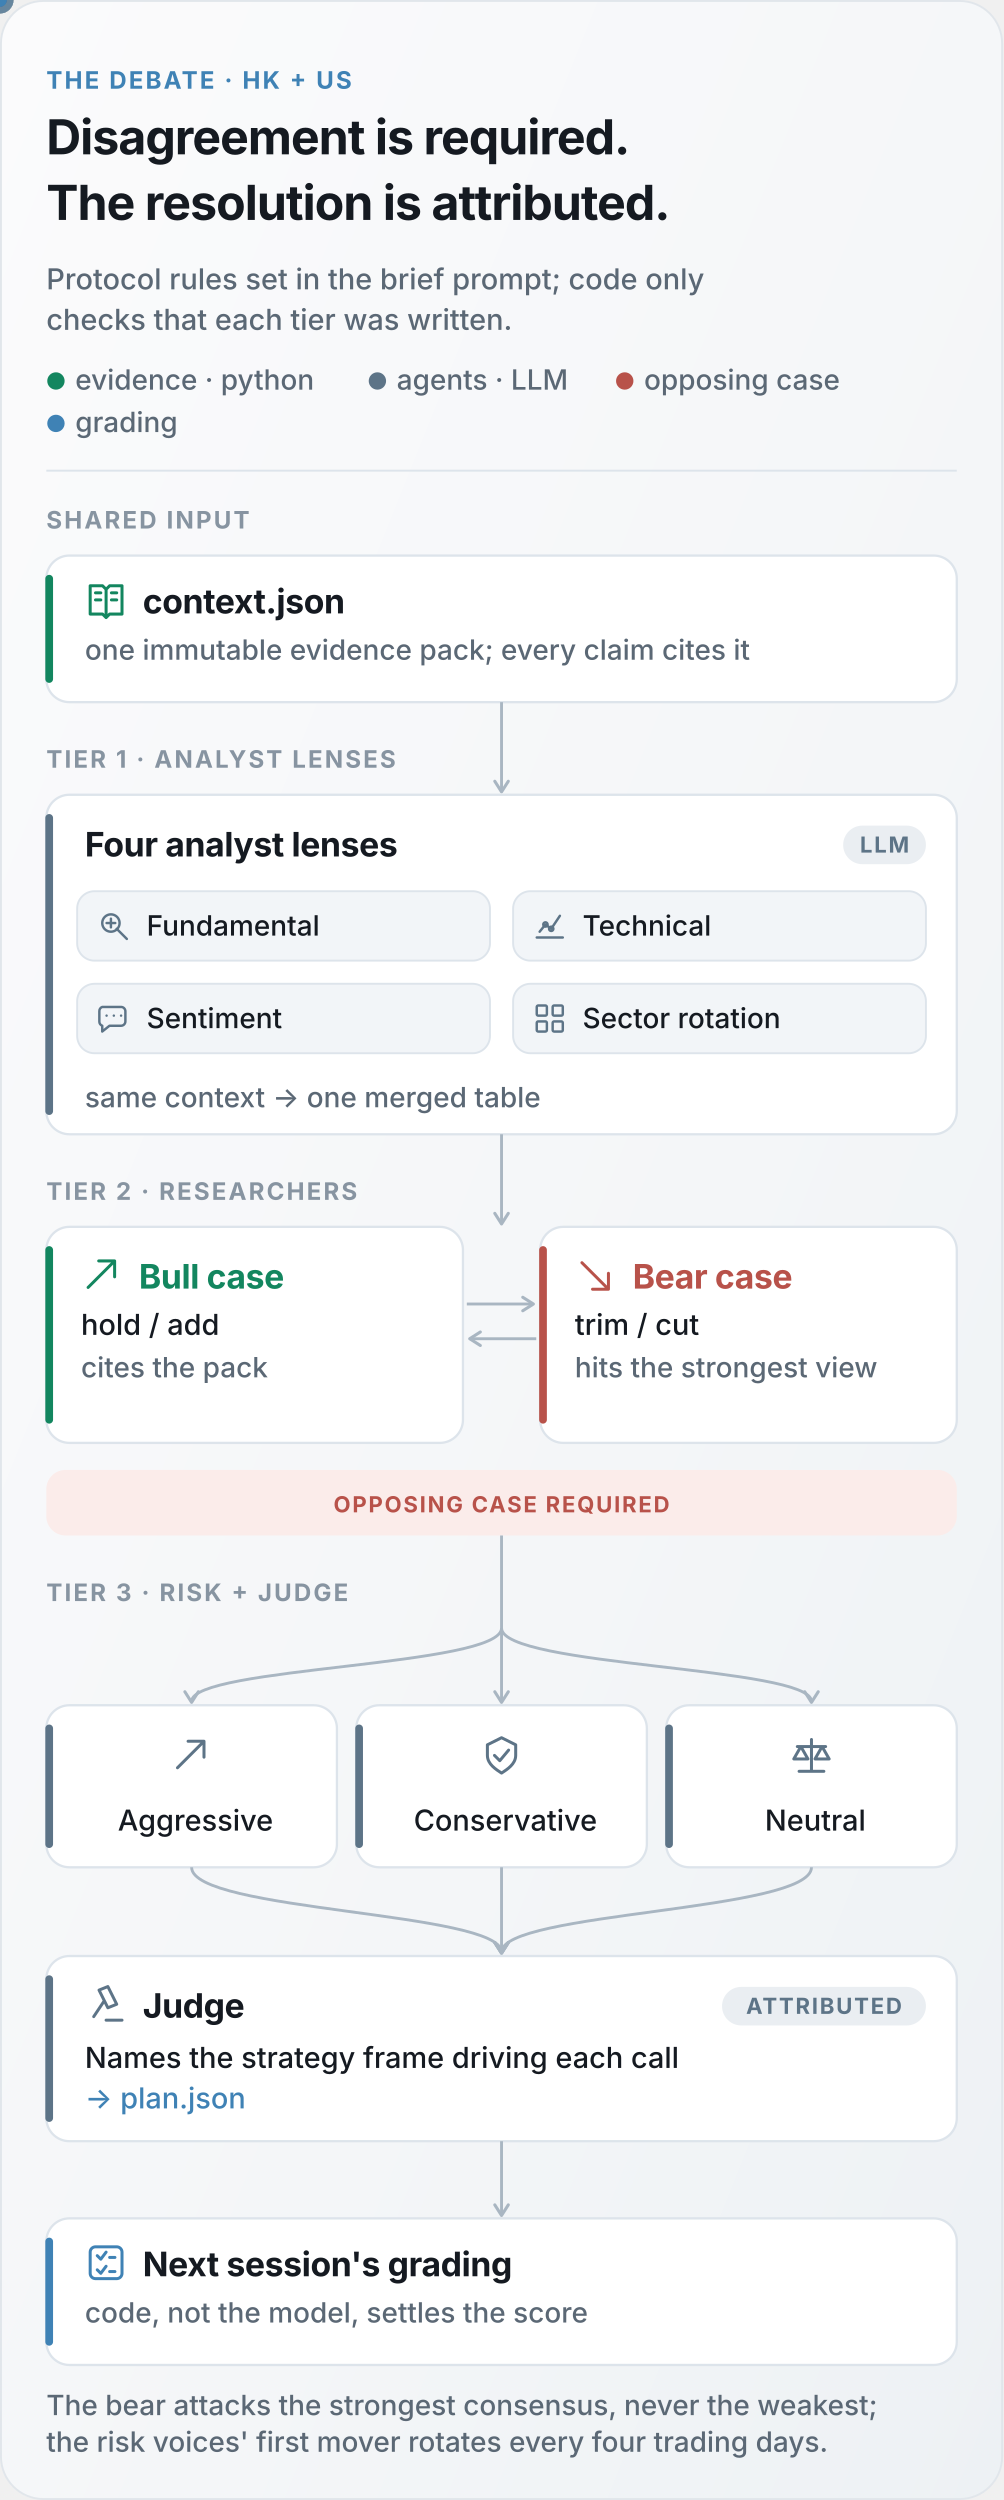
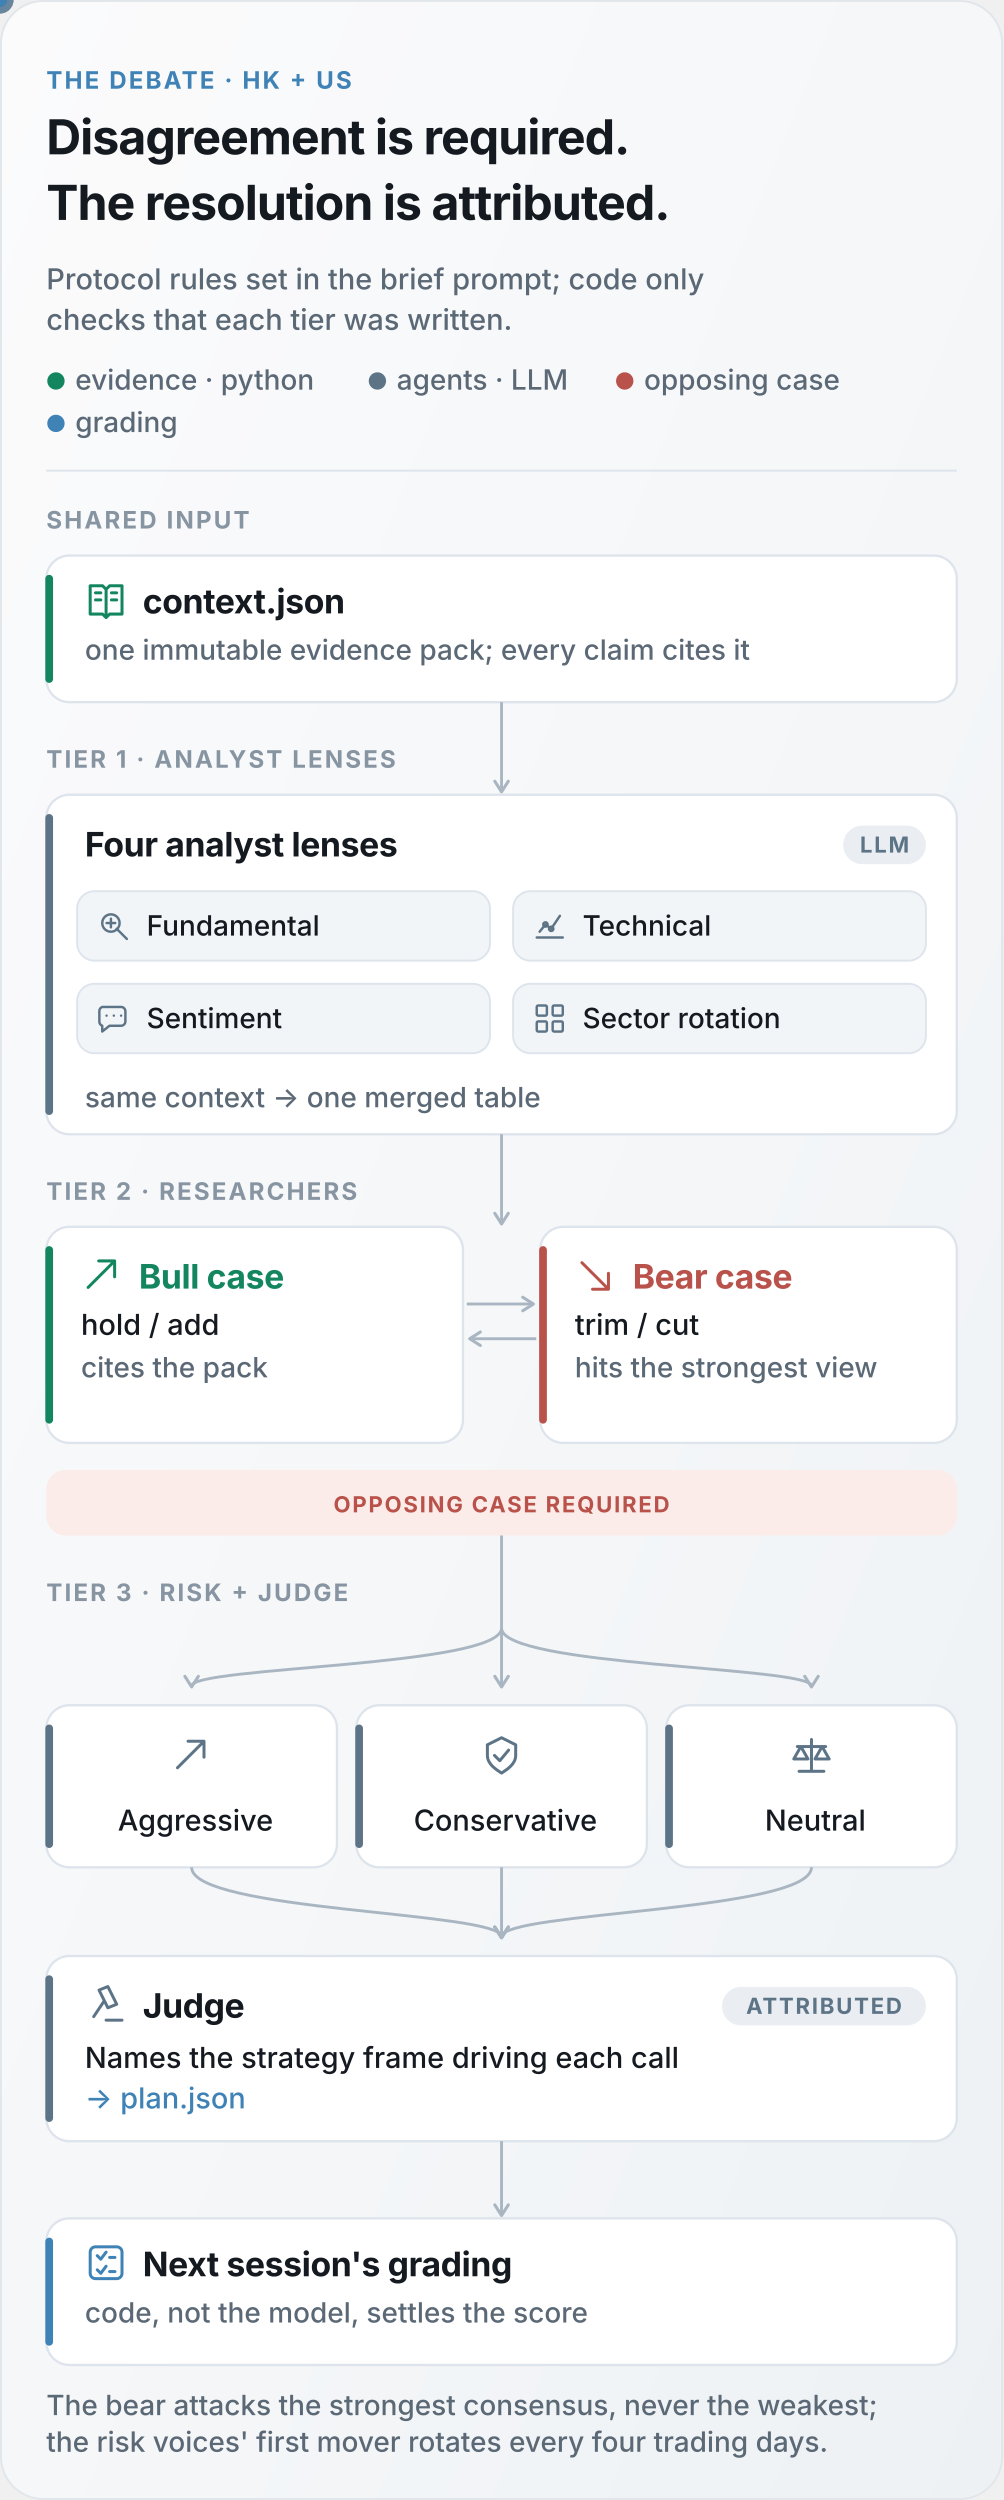
<svg xmlns="http://www.w3.org/2000/svg" xmlns:xlink="http://www.w3.org/1999/xlink" width="520" height="1296" viewBox="0 0 520 1296" role="img" aria-labelledby="title desc">
  <defs>
    <linearGradient id="page" x1="0" y1="0" x2="1" y2="1">
      <stop offset="0" stop-color="#fbfbfc" />
      <stop offset=".6" stop-color="#f4f6f8" />
      <stop offset="1" stop-color="#edf1f4" />
    </linearGradient>
    <marker id="arr" markerWidth="10" markerHeight="10" refX="6" refY="5" orient="auto" markerUnits="userSpaceOnUse">
      <path d="M1 1.5L6.5 5L1 8.5" fill="none" stroke="#a9b6c2" stroke-width="1.6" stroke-linecap="round" stroke-linejoin="round" />
    </marker>
    <style>text{font-family:-apple-system,BlinkMacSystemFont,"SF Pro Text","Segoe UI",Inter,Roboto,"Helvetica Neue",Arial,sans-serif}.kick{font-size:12.5px;font-weight:700}.title{font-size:25px;font-weight:750}.sub{font-size:15px;font-weight:450}.h{font-size:17.5px;font-weight:700}.b{font-size:15px;font-weight:450}.m{font-size:14.5px;font-weight:450}.code{font-size:13.5px;font-weight:500}.tag{font-size:11.5px;font-weight:700}.kick{letter-spacing:1.1px}.title{letter-spacing:-.5px}.h{letter-spacing:-.2px}.tag{letter-spacing:.9px}.code{font-family:ui-monospace,SFMono-Regular,Menlo,Consolas,"Liberation Mono",monospace}.breathe{animation:breathe 2.4s ease-in-out infinite}@keyframes breathe{50%{opacity:.35}}@media (prefers-reduced-motion:reduce){.pulse{display:none}.breathe,.sweep{animation:none}}</style>
  </defs>
  <rect x=".5" y=".5" width="519" height="1295" rx="22" fill="url(#page)" stroke="#e1e6eb" />
  <text x="24" y="46" class="kick">
    <tspan fill="#3f82b5">THE DEBATE · HK + US</tspan>
  </text>
  <text x="24" y="80" class="title">
    <tspan fill="#151a21">Disagreement is required.</tspan>
  </text>
  <text x="24" y="114" class="title">
    <tspan fill="#151a21">The resolution is attributed.</tspan>
  </text>
  <text x="24" y="150" class="sub">
    <tspan fill="#5b6875">Protocol rules set in the brief prompt; code only</tspan>
  </text>
  <text x="24" y="171" class="sub">
    <tspan fill="#5b6875">checks that each tier was written.</tspan>
  </text>
  <circle cx="29" cy="197.5" r="4.5" fill="#13865f" />
  <text x="39" y="202" class="m">
    <tspan fill="#5b6875">evidence · python</tspan>
  </text>
  <circle cx="195.645" cy="197.5" r="4.5" fill="#5d7487" />
  <text x="205.645" y="202" class="m">
    <tspan fill="#5b6875">agents · LLM</tspan>
  </text>
  <circle cx="323.865" cy="197.5" r="4.5" fill="#b8524a" />
  <text x="333.865" y="202" class="m">
    <tspan fill="#5b6875">opposing case</tspan>
  </text>
  <circle cx="29" cy="219.5" r="4.5" fill="#3f82b5" />
  <text x="39" y="224" class="m">
    <tspan fill="#5b6875">grading</tspan>
  </text>
  <path d="M24 244H496" stroke="#dde4eb" />
  <text x="24" y="274" class="kick">
    <tspan fill="#8794a1">SHARED INPUT</tspan>
  </text>
  <rect x="24" y="288" width="472" height="76" rx="12" fill="#ffffff" stroke="#dde4eb" stroke-width="1.2" />
  <path d="M25.5 300V352" stroke="#13865f" stroke-width="4" stroke-linecap="round" />
  <g class="hero-icon" data-icon="book" transform="translate(44 300) scale(0.916667)" fill="none" stroke="#13865f" stroke-width="1.7" stroke-linecap="round" stroke-linejoin="round" aria-hidden="true">
    <path d="M3 4h7l2 2 2-2h7v16h-7l-2 2-2-2H3ZM12 6v16M6 8h3m-3 4h3m6-4h3m-3 4h3" />
  </g>
  <text x="74" y="318" class="h">
    <tspan fill="#151a21">context.json</tspan>
  </text>
  <text x="44" y="342" class="m">
    <tspan fill="#5b6875">one immutable evidence pack; every claim cites it</tspan>
  </text>
  <text x="24" y="398" class="kick">
    <tspan fill="#8794a1">TIER 1 · ANALYST LENSES</tspan>
  </text>
  <path id="w1" d="M260 364V410" fill="none" stroke="#a9b6c2" stroke-width="1.5" marker-end="url(#arr)" />
  <circle class="pulse" r="7" fill="#5d7487" fill-opacity="0.16">
    <animateMotion dur="2.2s" begin="0.00s" repeatCount="indefinite" keyPoints="0;1" keyTimes="0;1" calcMode="spline" keySplines=".45 0 .55 1">
      <mpath href="#w1" xlink:href="#w1" />
    </animateMotion>
  </circle>
  <circle class="pulse" r="3.4" fill="#5d7487" fill-opacity="1">
    <animateMotion dur="2.2s" begin="0.00s" repeatCount="indefinite" keyPoints="0;1" keyTimes="0;1" calcMode="spline" keySplines=".45 0 .55 1">
      <mpath href="#w1" xlink:href="#w1" />
    </animateMotion>
  </circle>
  <rect x="24" y="412" width="472" height="176" rx="12" fill="#ffffff" stroke="#dde4eb" stroke-width="1.2" />
  <path d="M25.5 424V576" stroke="#5d7487" stroke-width="4" stroke-linecap="round" />
  <text x="44" y="444" class="h">
    <tspan fill="#151a21">Four analyst lenses</tspan>
  </text>
  <rect x="437.09" y="428" width="42.91" height="20" rx="10" fill="#eaeef2" />
  <text x="458.545" y="442" class="tag" text-anchor="middle">
    <tspan fill="#5d7487">LLM</tspan>
  </text>
  <rect x="40" y="462" width="214" height="36" rx="9" fill="#f2f5f8" stroke="#dde4eb" />
  <g class="hero-icon" data-icon="lens" transform="translate(50 471) scale(0.75)" fill="none" stroke="#5d7487" stroke-width="1.7" stroke-linecap="round" stroke-linejoin="round" aria-hidden="true">
    <circle cx="10" cy="10" r="6" />
    <path d="M14 14l7 7M7 10h6m-3-3v6" />
  </g>
  <text x="76" y="485" class="m">
    <tspan fill="#151a21">Fundamental</tspan>
  </text>
  <rect x="266" y="462" width="214" height="36" rx="9" fill="#f2f5f8" stroke="#dde4eb" />
  <g class="hero-icon" data-icon="factor" transform="translate(276 471) scale(0.75)" fill="none" stroke="#5d7487" stroke-width="1.7" stroke-linecap="round" stroke-linejoin="round" aria-hidden="true">
    <path d="M3 20h18M5 16l4-5 4 3 6-9" />
    <circle cx="9" cy="11" r="1.5" />
    <circle cx="13" cy="14" r="1.5" />
  </g>
  <text x="302" y="485" class="m">
    <tspan fill="#151a21">Technical</tspan>
  </text>
  <rect x="40" y="510" width="214" height="36" rx="9" fill="#f2f5f8" stroke="#dde4eb" />
  <g class="hero-icon" data-icon="chat" transform="translate(50 519) scale(0.75)" fill="none" stroke="#5d7487" stroke-width="1.7" stroke-linecap="round" stroke-linejoin="round" aria-hidden="true">
    <path d="M4 4h13a3 3 0 0 1 3 3v7a3 3 0 0 1-3 3H9l-5 4v-4a3 3 0 0 1-2-3V7a3 3 0 0 1 2-3Z" />
    <path d="M7 10h.01m5 0h.01m5 0h.01" />
  </g>
  <text x="76" y="533" class="m">
    <tspan fill="#151a21">Sentiment</tspan>
  </text>
  <rect x="266" y="510" width="214" height="36" rx="9" fill="#f2f5f8" stroke="#dde4eb" />
  <g class="hero-icon" data-icon="sector" transform="translate(276 519) scale(0.75)" fill="none" stroke="#5d7487" stroke-width="1.7" stroke-linecap="round" stroke-linejoin="round" aria-hidden="true">
    <rect x="3" y="3" width="7" height="7" rx="1" />
    <rect x="14" y="3" width="7" height="7" rx="1" />
    <rect x="3" y="14" width="7" height="7" rx="1" />
    <rect x="14" y="14" width="7" height="7" rx="1" />
  </g>
  <text x="302" y="533" class="m">
    <tspan fill="#151a21">Sector rotation</tspan>
  </text>
  <text x="44" y="574" class="m">
    <tspan fill="#5b6875">same context → one merged table</tspan>
  </text>
  <text x="24" y="622" class="kick">
    <tspan fill="#8794a1">TIER 2 · RESEARCHERS</tspan>
  </text>
  <path id="w2" d="M260 588V634" fill="none" stroke="#a9b6c2" stroke-width="1.5" marker-end="url(#arr)" />
  <circle class="pulse" r="7" fill="#5d7487" fill-opacity="0.16">
    <animateMotion dur="2.2s" begin="0.00s" repeatCount="indefinite" keyPoints="0;1" keyTimes="0;1" calcMode="spline" keySplines=".45 0 .55 1">
      <mpath href="#w2" xlink:href="#w2" />
    </animateMotion>
  </circle>
  <circle class="pulse" r="3.4" fill="#5d7487" fill-opacity="1">
    <animateMotion dur="2.2s" begin="0.00s" repeatCount="indefinite" keyPoints="0;1" keyTimes="0;1" calcMode="spline" keySplines=".45 0 .55 1">
      <mpath href="#w2" xlink:href="#w2" />
    </animateMotion>
  </circle>
  <rect x="24" y="636" width="216" height="112" rx="12" fill="#ffffff" stroke="#dde4eb" stroke-width="1.2" />
  <path d="M25.5 648V736" stroke="#13865f" stroke-width="4" stroke-linecap="round" />
  <g class="hero-icon" data-icon="up" transform="translate(42 650) scale(0.916667)" fill="none" stroke="#13865f" stroke-width="1.7" stroke-linecap="round" stroke-linejoin="round" aria-hidden="true">
    <path d="M4 19L19 4M10 4h9v9" />
  </g>
  <text x="72" y="668" class="h">
    <tspan fill="#13865f">Bull case</tspan>
  </text>
  <text x="42" y="692" class="b">
    <tspan fill="#151a21">hold / add</tspan>
  </text>
  <text x="42" y="714" class="m">
    <tspan fill="#5b6875">cites the pack</tspan>
  </text>
  <rect x="280" y="636" width="216" height="112" rx="12" fill="#ffffff" stroke="#dde4eb" stroke-width="1.2" />
  <path d="M281.5 648V736" stroke="#b8524a" stroke-width="4" stroke-linecap="round" />
  <g class="hero-icon" data-icon="down" transform="translate(298 650) scale(0.916667)" fill="none" stroke="#b8524a" stroke-width="1.7" stroke-linecap="round" stroke-linejoin="round" aria-hidden="true">
    <path d="M4 5l15 15M10 20h9v-9" />
  </g>
  <text x="328" y="668" class="h">
    <tspan fill="#b8524a">Bear case</tspan>
  </text>
  <text x="298" y="692" class="b">
    <tspan fill="#151a21">trim / cut</tspan>
  </text>
  <text x="298" y="714" class="m">
    <tspan fill="#5b6875">hits the strongest view</tspan>
  </text>
  <path id="w3" d="M242 676H276" fill="none" stroke="#a9b6c2" stroke-width="1.5" marker-end="url(#arr)" />
  <circle class="pulse" r="7" fill="#13865f" fill-opacity="0.16">
    <animateMotion dur="1.3s" begin="0.00s" repeatCount="indefinite" keyPoints="0;1" keyTimes="0;1" calcMode="spline" keySplines=".45 0 .55 1">
      <mpath href="#w3" xlink:href="#w3" />
    </animateMotion>
  </circle>
  <circle class="pulse" r="3.4" fill="#13865f" fill-opacity="1">
    <animateMotion dur="1.3s" begin="0.00s" repeatCount="indefinite" keyPoints="0;1" keyTimes="0;1" calcMode="spline" keySplines=".45 0 .55 1">
      <mpath href="#w3" xlink:href="#w3" />
    </animateMotion>
  </circle>
  <path id="w4" d="M278 694H244" fill="none" stroke="#a9b6c2" stroke-width="1.5" marker-end="url(#arr)" />
  <circle class="pulse" r="7" fill="#b8524a" fill-opacity="0.16">
    <animateMotion dur="1.3s" begin="-0.65s" repeatCount="indefinite" keyPoints="0;1" keyTimes="0;1" calcMode="spline" keySplines=".45 0 .55 1">
      <mpath href="#w4" xlink:href="#w4" />
    </animateMotion>
  </circle>
  <circle class="pulse" r="3.4" fill="#b8524a" fill-opacity="1">
    <animateMotion dur="1.3s" begin="-0.65s" repeatCount="indefinite" keyPoints="0;1" keyTimes="0;1" calcMode="spline" keySplines=".45 0 .55 1">
      <mpath href="#w4" xlink:href="#w4" />
    </animateMotion>
  </circle>
  <rect x="24" y="762" width="472" height="34" rx="10" fill="#fbecea" />
  <text x="260" y="784" class="tag" text-anchor="middle">
    <tspan fill="#b8524a">OPPOSING CASE REQUIRED</tspan>
  </text>
  <text x="24" y="830" class="kick">
    <tspan fill="#8794a1">TIER 3 · RISK + JUDGE</tspan>
  </text>
  <path id="w5" d="M260 796V844" fill="none" stroke="#a9b6c2" stroke-width="1.5" />
-   <path id="w6" d="M260 844C260 864 99.333 864 99.333 882" fill="none" stroke="#a9b6c2" stroke-width="1.5" marker-end="url(#arr)" />
+   <path id="w6" d="M260 844C260 864 99.333 864 99.333 874" fill="none" stroke="#a9b6c2" stroke-width="1.5" marker-end="url(#arr)" />
  <circle class="pulse" r="7" fill="#5d7487" fill-opacity="0.16">
    <animateMotion dur="1.8s" begin="-0.00s" repeatCount="indefinite" keyPoints="0;1" keyTimes="0;1" calcMode="spline" keySplines=".45 0 .55 1">
      <mpath href="#w6" xlink:href="#w6" />
    </animateMotion>
  </circle>
  <circle class="pulse" r="3.4" fill="#5d7487" fill-opacity="1">
    <animateMotion dur="1.8s" begin="-0.00s" repeatCount="indefinite" keyPoints="0;1" keyTimes="0;1" calcMode="spline" keySplines=".45 0 .55 1">
      <mpath href="#w6" xlink:href="#w6" />
    </animateMotion>
  </circle>
  <rect x="24" y="884" width="150.667" height="84" rx="12" fill="#ffffff" stroke="#dde4eb" stroke-width="1.2" />
  <path d="M25.5 896V956" stroke="#5d7487" stroke-width="4" stroke-linecap="round" />
  <g class="hero-icon" data-icon="up" transform="translate(88.3333 899) scale(0.916667)" fill="none" stroke="#5d7487" stroke-width="1.7" stroke-linecap="round" stroke-linejoin="round" aria-hidden="true">
    <path d="M4 19L19 4M10 4h9v9" />
  </g>
  <text x="101.333" y="949" class="b" text-anchor="middle">
    <tspan fill="#151a21">Aggressive</tspan>
  </text>
-   <path id="w7" d="M260 844C260 864 260 864 260 882" fill="none" stroke="#a9b6c2" stroke-width="1.5" marker-end="url(#arr)" />
+   <path id="w7" d="M260 844C260 864 260 864 260 874" fill="none" stroke="#a9b6c2" stroke-width="1.5" marker-end="url(#arr)" />
  <circle class="pulse" r="7" fill="#5d7487" fill-opacity="0.16">
    <animateMotion dur="1.8s" begin="-0.50s" repeatCount="indefinite" keyPoints="0;1" keyTimes="0;1" calcMode="spline" keySplines=".45 0 .55 1">
      <mpath href="#w7" xlink:href="#w7" />
    </animateMotion>
  </circle>
  <circle class="pulse" r="3.4" fill="#5d7487" fill-opacity="1">
    <animateMotion dur="1.8s" begin="-0.50s" repeatCount="indefinite" keyPoints="0;1" keyTimes="0;1" calcMode="spline" keySplines=".45 0 .55 1">
      <mpath href="#w7" xlink:href="#w7" />
    </animateMotion>
  </circle>
  <rect x="184.667" y="884" width="150.667" height="84" rx="12" fill="#ffffff" stroke="#dde4eb" stroke-width="1.2" />
  <path d="M186.167 896V956" stroke="#5d7487" stroke-width="4" stroke-linecap="round" />
  <g class="hero-icon" data-icon="shield" transform="translate(249 899) scale(0.916667)" fill="none" stroke="#5d7487" stroke-width="1.7" stroke-linecap="round" stroke-linejoin="round" aria-hidden="true">
    <path d="M12 2l8 4v6c0 5-5 8-8 10-3-2-8-5-8-10V6ZM8 12l3 3 5-6" />
  </g>
  <text x="262" y="949" class="b" text-anchor="middle">
    <tspan fill="#151a21">Conservative</tspan>
  </text>
-   <path id="w8" d="M260 844C260 864 420.667 864 420.667 882" fill="none" stroke="#a9b6c2" stroke-width="1.5" marker-end="url(#arr)" />
+   <path id="w8" d="M260 844C260 864 420.667 864 420.667 874" fill="none" stroke="#a9b6c2" stroke-width="1.5" marker-end="url(#arr)" />
  <circle class="pulse" r="7" fill="#5d7487" fill-opacity="0.16">
    <animateMotion dur="1.8s" begin="-1.00s" repeatCount="indefinite" keyPoints="0;1" keyTimes="0;1" calcMode="spline" keySplines=".45 0 .55 1">
      <mpath href="#w8" xlink:href="#w8" />
    </animateMotion>
  </circle>
  <circle class="pulse" r="3.4" fill="#5d7487" fill-opacity="1">
    <animateMotion dur="1.8s" begin="-1.00s" repeatCount="indefinite" keyPoints="0;1" keyTimes="0;1" calcMode="spline" keySplines=".45 0 .55 1">
      <mpath href="#w8" xlink:href="#w8" />
    </animateMotion>
  </circle>
  <rect x="345.333" y="884" width="150.667" height="84" rx="12" fill="#ffffff" stroke="#dde4eb" stroke-width="1.2" />
  <path d="M346.833 896V956" stroke="#5d7487" stroke-width="4" stroke-linecap="round" />
  <g class="hero-icon" data-icon="balance" transform="translate(409.667 899) scale(0.916667)" fill="none" stroke="#5d7487" stroke-width="1.7" stroke-linecap="round" stroke-linejoin="round" aria-hidden="true">
    <path d="M12 3v17M5 21h14M4 7h16M6 7l-4 7h8Zm12 0-4 7h8Z" />
  </g>
  <text x="422.667" y="949" class="b" text-anchor="middle">
    <tspan fill="#151a21">Neutral</tspan>
  </text>
-   <path id="w9" d="M99.333 968C99.333 991 260 991 260 1012" fill="none" stroke="#a9b6c2" stroke-width="1.5" marker-end="url(#arr)" />
+   <path id="w9" d="M99.333 968C99.333 991 260 991 260 1004" fill="none" stroke="#a9b6c2" stroke-width="1.5" marker-end="url(#arr)" />
  <circle class="pulse" r="7" fill="#5d7487" fill-opacity="0.16">
    <animateMotion dur="1.8s" begin="-0.30s" repeatCount="indefinite" keyPoints="0;1" keyTimes="0;1" calcMode="spline" keySplines=".45 0 .55 1">
      <mpath href="#w9" xlink:href="#w9" />
    </animateMotion>
  </circle>
  <circle class="pulse" r="3.4" fill="#5d7487" fill-opacity="1">
    <animateMotion dur="1.8s" begin="-0.30s" repeatCount="indefinite" keyPoints="0;1" keyTimes="0;1" calcMode="spline" keySplines=".45 0 .55 1">
      <mpath href="#w9" xlink:href="#w9" />
    </animateMotion>
  </circle>
-   <path id="w10" d="M260 968C260 991 260 991 260 1012" fill="none" stroke="#a9b6c2" stroke-width="1.5" marker-end="url(#arr)" />
+   <path id="w10" d="M260 968C260 991 260 991 260 1004" fill="none" stroke="#a9b6c2" stroke-width="1.5" marker-end="url(#arr)" />
  <circle class="pulse" r="7" fill="#5d7487" fill-opacity="0.16">
    <animateMotion dur="1.8s" begin="-0.80s" repeatCount="indefinite" keyPoints="0;1" keyTimes="0;1" calcMode="spline" keySplines=".45 0 .55 1">
      <mpath href="#w10" xlink:href="#w10" />
    </animateMotion>
  </circle>
  <circle class="pulse" r="3.4" fill="#5d7487" fill-opacity="1">
    <animateMotion dur="1.8s" begin="-0.80s" repeatCount="indefinite" keyPoints="0;1" keyTimes="0;1" calcMode="spline" keySplines=".45 0 .55 1">
      <mpath href="#w10" xlink:href="#w10" />
    </animateMotion>
  </circle>
-   <path id="w11" d="M420.667 968C420.667 991 260 991 260 1012" fill="none" stroke="#a9b6c2" stroke-width="1.5" marker-end="url(#arr)" />
+   <path id="w11" d="M420.667 968C420.667 991 260 991 260 1004" fill="none" stroke="#a9b6c2" stroke-width="1.5" marker-end="url(#arr)" />
  <circle class="pulse" r="7" fill="#5d7487" fill-opacity="0.16">
    <animateMotion dur="1.8s" begin="-1.30s" repeatCount="indefinite" keyPoints="0;1" keyTimes="0;1" calcMode="spline" keySplines=".45 0 .55 1">
      <mpath href="#w11" xlink:href="#w11" />
    </animateMotion>
  </circle>
  <circle class="pulse" r="3.4" fill="#5d7487" fill-opacity="1">
    <animateMotion dur="1.8s" begin="-1.30s" repeatCount="indefinite" keyPoints="0;1" keyTimes="0;1" calcMode="spline" keySplines=".45 0 .55 1">
      <mpath href="#w11" xlink:href="#w11" />
    </animateMotion>
  </circle>
  <rect x="24" y="1014" width="472" height="96" rx="12" fill="#ffffff" stroke="#dde4eb" stroke-width="1.2" />
  <path d="M25.5 1026V1098" stroke="#5d7487" stroke-width="4" stroke-linecap="round" />
  <g class="hero-icon" data-icon="judge" transform="translate(44 1028) scale(0.916667)" fill="none" stroke="#5d7487" stroke-width="1.7" stroke-linecap="round" stroke-linejoin="round" aria-hidden="true">
    <path d="M8 4l5-2 5 10-5 2ZM11 10l-6 9M12 21h9" />
  </g>
  <text x="74" y="1046" class="h">
    <tspan fill="#151a21">Judge</tspan>
  </text>
  <rect x="374.3" y="1030" width="105.7" height="20" rx="10" fill="#eaeef2" />
  <text x="427.15" y="1044" class="tag" text-anchor="middle">
    <tspan fill="#5d7487">ATTRIBUTED</tspan>
  </text>
  <text x="44" y="1072" class="b">
    <tspan fill="#151a21">Names the strategy frame driving each call</tspan>
  </text>
  <text x="44" y="1093" class="b">
    <tspan fill="#3f82b5">→ plan.json</tspan>
  </text>
  <path id="w12" d="M260 1110V1148" fill="none" stroke="#a9b6c2" stroke-width="1.5" marker-end="url(#arr)" />
  <circle class="pulse" r="7" fill="#3f82b5" fill-opacity="0.16">
    <animateMotion dur="2.2s" begin="0.00s" repeatCount="indefinite" keyPoints="0;1" keyTimes="0;1" calcMode="spline" keySplines=".45 0 .55 1">
      <mpath href="#w12" xlink:href="#w12" />
    </animateMotion>
  </circle>
  <circle class="pulse" r="3.4" fill="#3f82b5" fill-opacity="1">
    <animateMotion dur="2.2s" begin="0.00s" repeatCount="indefinite" keyPoints="0;1" keyTimes="0;1" calcMode="spline" keySplines=".45 0 .55 1">
      <mpath href="#w12" xlink:href="#w12" />
    </animateMotion>
  </circle>
  <circle class="pulse" r="7" fill="#3f82b5" fill-opacity="0.16">
    <animateMotion dur="2.2s" begin="-1.10s" repeatCount="indefinite" keyPoints="0;1" keyTimes="0;1" calcMode="spline" keySplines=".45 0 .55 1">
      <mpath href="#w12" xlink:href="#w12" />
    </animateMotion>
  </circle>
  <circle class="pulse" r="3.4" fill="#3f82b5" fill-opacity="1">
    <animateMotion dur="2.2s" begin="-1.10s" repeatCount="indefinite" keyPoints="0;1" keyTimes="0;1" calcMode="spline" keySplines=".45 0 .55 1">
      <mpath href="#w12" xlink:href="#w12" />
    </animateMotion>
  </circle>
  <rect x="24" y="1150" width="472" height="76" rx="12" fill="#ffffff" stroke="#dde4eb" stroke-width="1.2" />
  <path d="M25.5 1162V1214" stroke="#3f82b5" stroke-width="4" stroke-linecap="round" />
  <g class="hero-icon" data-icon="checks" transform="translate(44 1162) scale(0.916667)" fill="none" stroke="#3f82b5" stroke-width="1.7" stroke-linecap="round" stroke-linejoin="round" aria-hidden="true">
    <rect x="3" y="3" width="18" height="18" rx="3" />
    <path d="M7 8l2 2 3-4m2 3h3M7 16l2 2 3-4m2 3h3" />
  </g>
  <text x="74" y="1180" class="h">
    <tspan fill="#151a21">Next session's grading</tspan>
  </text>
  <text x="44" y="1204" class="m">
    <tspan fill="#5b6875">code, not the model, settles the score</tspan>
  </text>
  <text x="24" y="1252" class="m">
    <tspan fill="#5b6875">The bear attacks the strongest consensus, never the weakest;</tspan>
  </text>
  <text x="24" y="1271" class="m">
    <tspan fill="#5b6875">the risk voices' first mover rotates every four trading days.</tspan>
  </text>
</svg>
